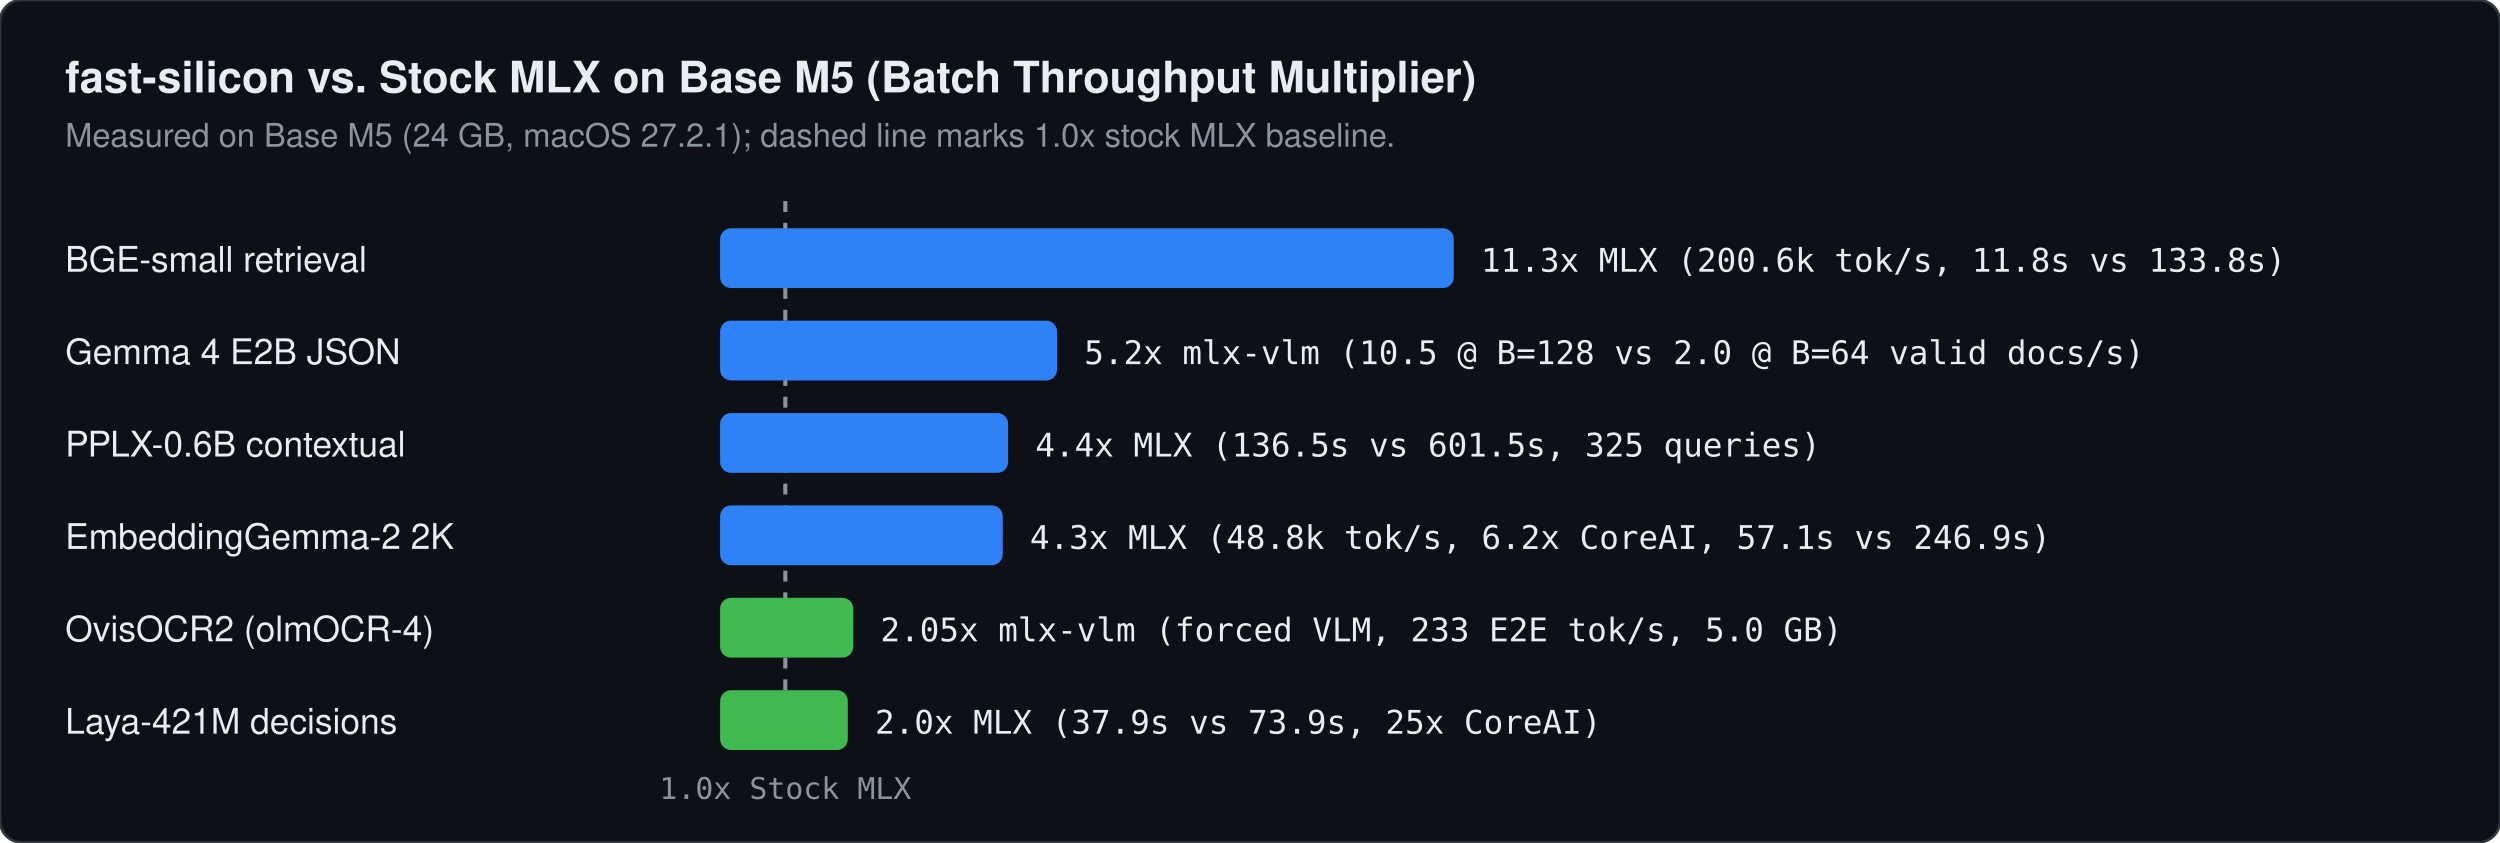
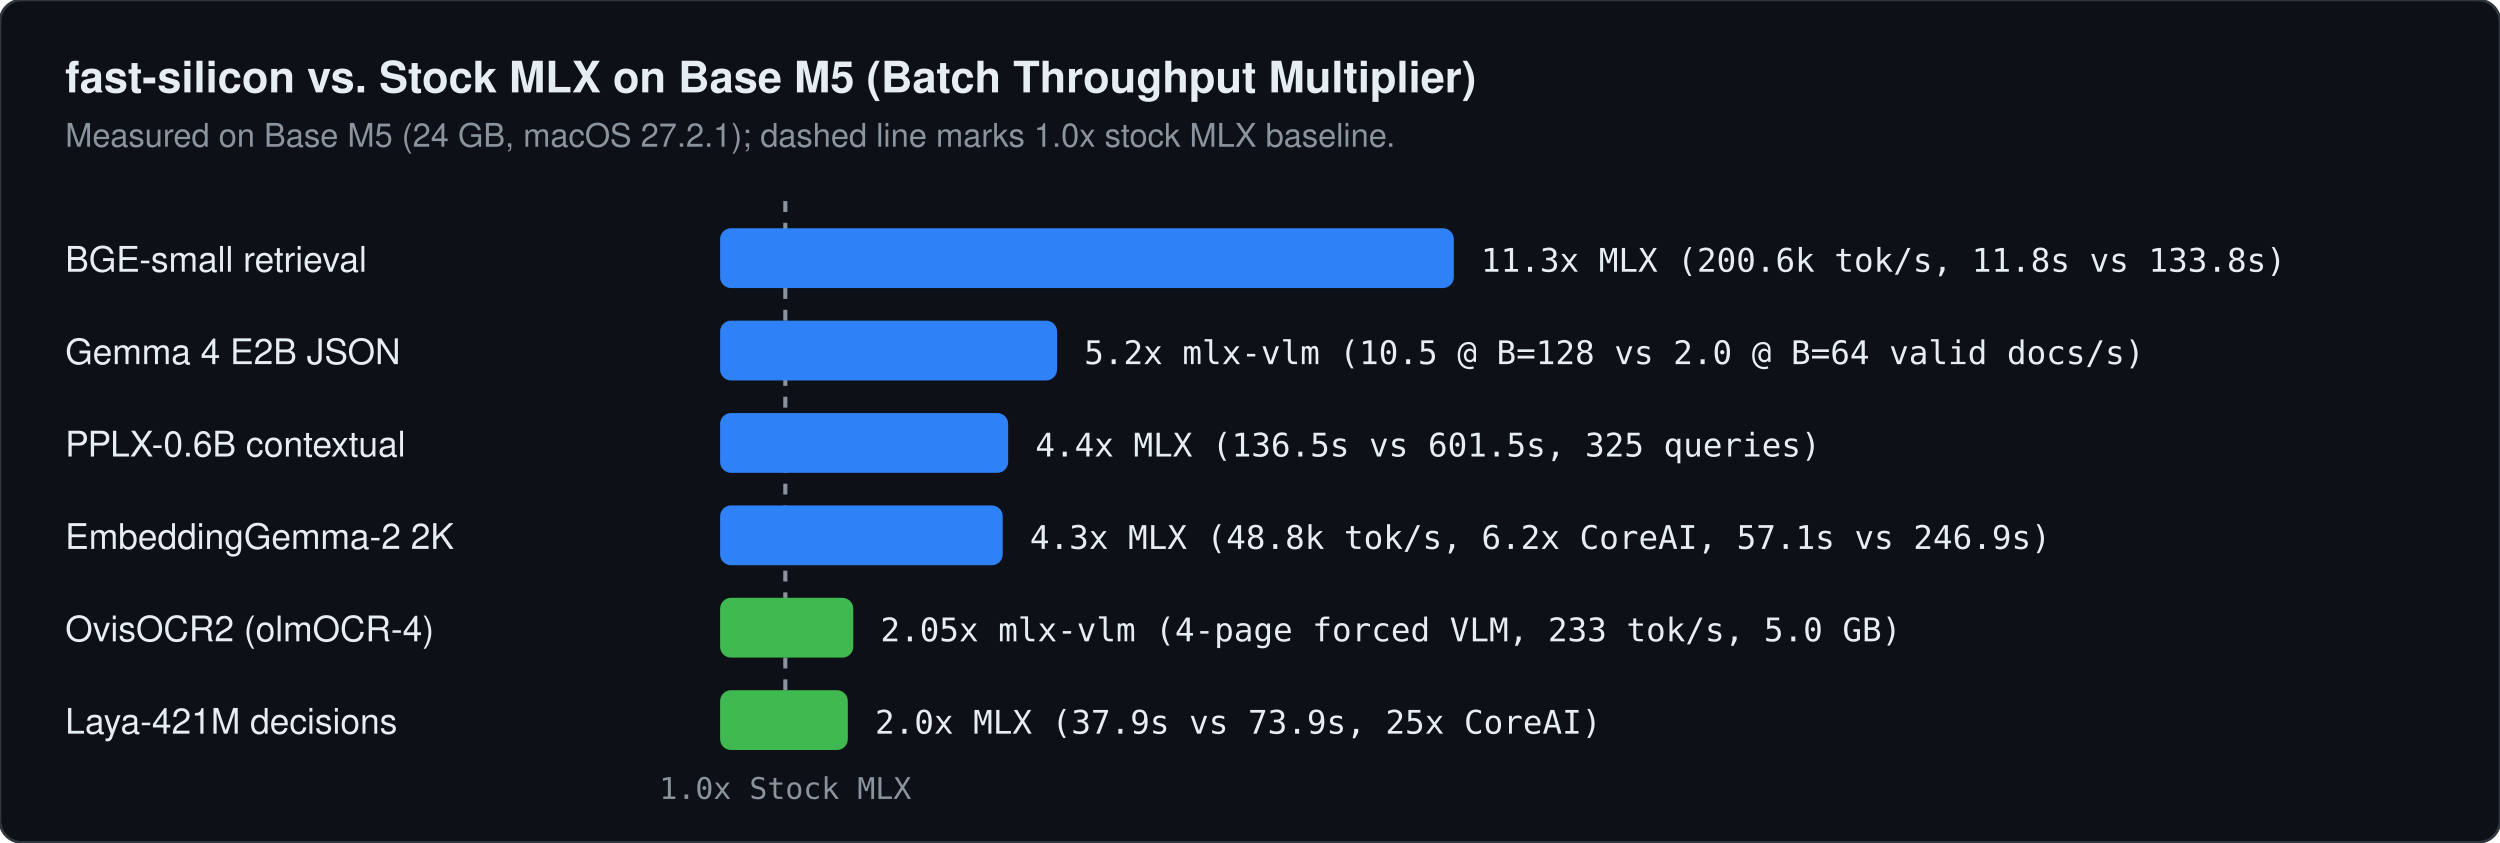
<svg xmlns="http://www.w3.org/2000/svg" viewBox="0 0 920 310" width="920" height="310" role="img" aria-label="fast-silicon batch speedup versus stock MLX on Base M5">
  <rect width="920" height="310" rx="8" fill="#0d1117" stroke="#30363d" />
  <text x="24" y="34" font-family="-apple-system, BlinkMacSystemFont, 'Segoe UI', Helvetica, Arial, sans-serif" font-size="16" font-weight="600" fill="#e6edf3">fast-silicon vs. Stock MLX on Base M5 (Batch Throughput Multiplier)</text>
  <text x="24" y="54" font-family="-apple-system, BlinkMacSystemFont, 'Segoe UI', Helvetica, Arial, sans-serif" font-size="12" fill="#8b949e">Measured on Base M5 (24 GB, macOS 27.2.1); dashed line marks 1.0x stock MLX baseline.</text>
  <line x1="289" y1="74" x2="289" y2="274" stroke="#8b949e" stroke-width="1.5" stroke-dasharray="4 4" />
  <text x="289" y="294" text-anchor="middle" font-family="ui-monospace, SFMono-Regular, Menlo, monospace" font-size="11" fill="#8b949e">1.0x Stock MLX</text>
  <text x="24" y="100" font-family="-apple-system, BlinkMacSystemFont, 'Segoe UI', Helvetica, Arial, sans-serif" font-size="13" font-weight="500" fill="#e6edf3">BGE-small retrieval</text>
  <rect x="265" y="84" width="270" height="22" rx="4" fill="#2f81f7" />
  <text x="545" y="100" font-family="ui-monospace, SFMono-Regular, Menlo, monospace" font-size="12" fill="#e6edf3">11.3x MLX (200.6k tok/s, 11.8s vs 133.8s)</text>
  <text x="24" y="134" font-family="-apple-system, BlinkMacSystemFont, 'Segoe UI', Helvetica, Arial, sans-serif" font-size="13" font-weight="500" fill="#e6edf3">Gemma 4 E2B JSON</text>
  <rect x="265" y="118" width="124" height="22" rx="4" fill="#2f81f7" />
  <text x="399" y="134" font-family="ui-monospace, SFMono-Regular, Menlo, monospace" font-size="12" fill="#e6edf3">5.2x mlx-vlm (10.5 @ B=128 vs 2.0 @ B=64 valid docs/s)</text>
  <text x="24" y="168" font-family="-apple-system, BlinkMacSystemFont, 'Segoe UI', Helvetica, Arial, sans-serif" font-size="13" font-weight="500" fill="#e6edf3">PPLX-0.6B contextual</text>
  <rect x="265" y="152" width="106" height="22" rx="4" fill="#2f81f7" />
  <text x="381" y="168" font-family="ui-monospace, SFMono-Regular, Menlo, monospace" font-size="12" fill="#e6edf3">4.4x MLX (136.5s vs 601.5s, 325 queries)</text>
  <text x="24" y="202" font-family="-apple-system, BlinkMacSystemFont, 'Segoe UI', Helvetica, Arial, sans-serif" font-size="13" font-weight="500" fill="#e6edf3">EmbeddingGemma-2 2K</text>
  <rect x="265" y="186" width="104" height="22" rx="4" fill="#2f81f7" />
  <text x="379" y="202" font-family="ui-monospace, SFMono-Regular, Menlo, monospace" font-size="12" fill="#e6edf3">4.3x MLX (48.8k tok/s, 6.2x CoreAI, 57.1s vs 246.9s)</text>
  <text x="24" y="236" font-family="-apple-system, BlinkMacSystemFont, 'Segoe UI', Helvetica, Arial, sans-serif" font-size="13" font-weight="500" fill="#e6edf3">OvisOCR2 (olmOCR-4)</text>
  <rect x="265" y="220" width="49" height="22" rx="4" fill="#3fb950" />
-   <text x="324" y="236" font-family="ui-monospace, SFMono-Regular, Menlo, monospace" font-size="12" fill="#e6edf3">2.05x mlx-vlm (forced VLM, 233 E2E tok/s, 5.0 GB)</text>
+   <text x="324" y="236" font-family="ui-monospace, SFMono-Regular, Menlo, monospace" font-size="12" fill="#e6edf3">2.05x mlx-vlm (4-page forced VLM, 233 tok/s, 5.0 GB)</text>
  <text x="24" y="270" font-family="-apple-system, BlinkMacSystemFont, 'Segoe UI', Helvetica, Arial, sans-serif" font-size="13" font-weight="500" fill="#e6edf3">Laya-421M decisions</text>
  <rect x="265" y="254" width="47" height="22" rx="4" fill="#3fb950" />
  <text x="322" y="270" font-family="ui-monospace, SFMono-Regular, Menlo, monospace" font-size="12" fill="#e6edf3">2.0x MLX (37.9s vs 73.9s, 25x CoreAI)</text>
</svg>
